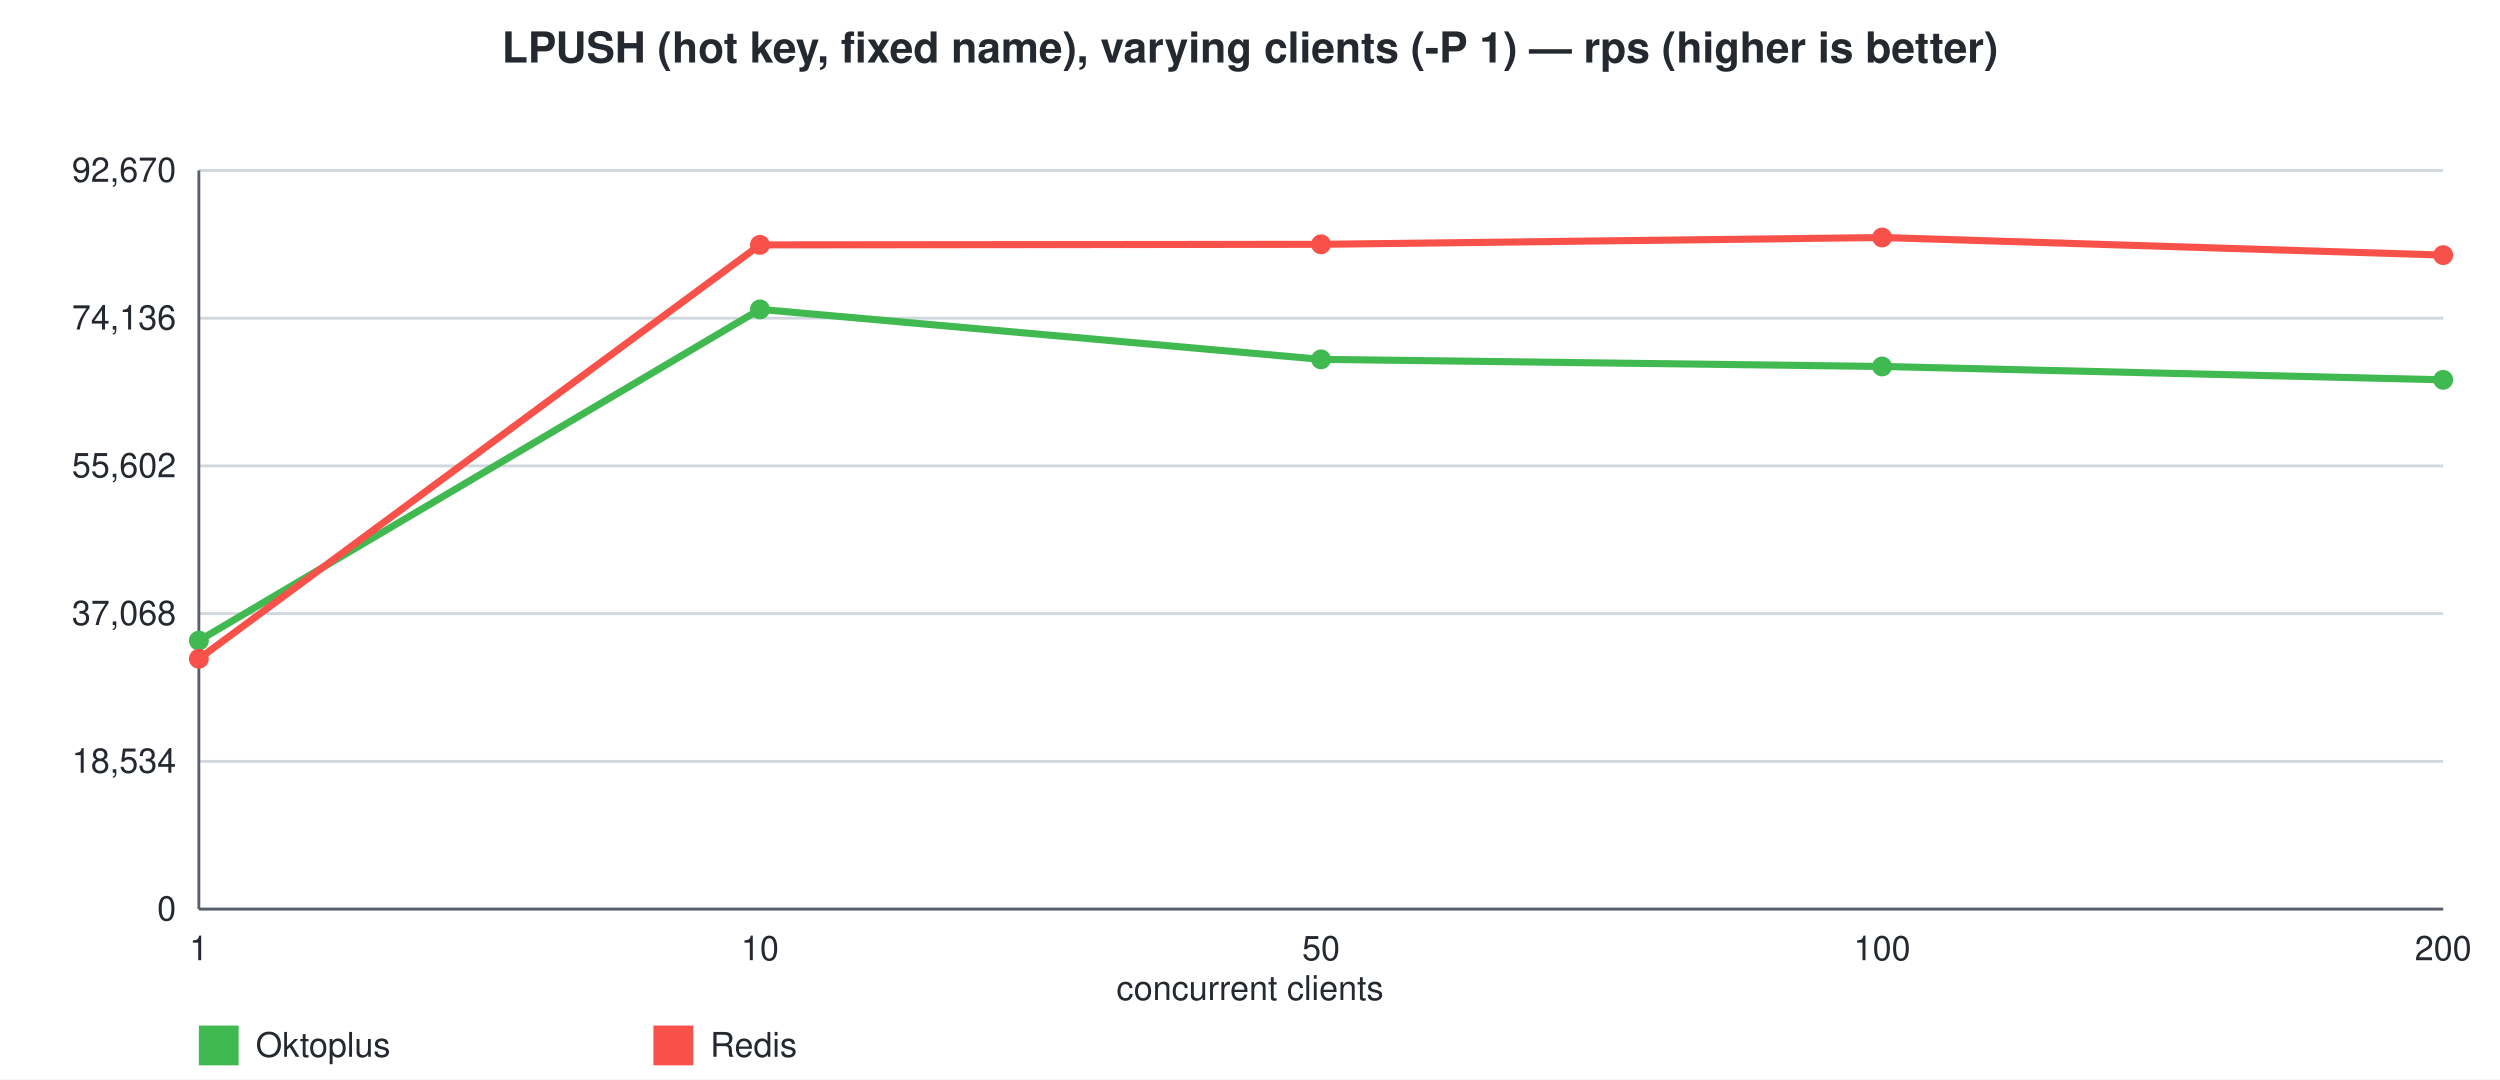
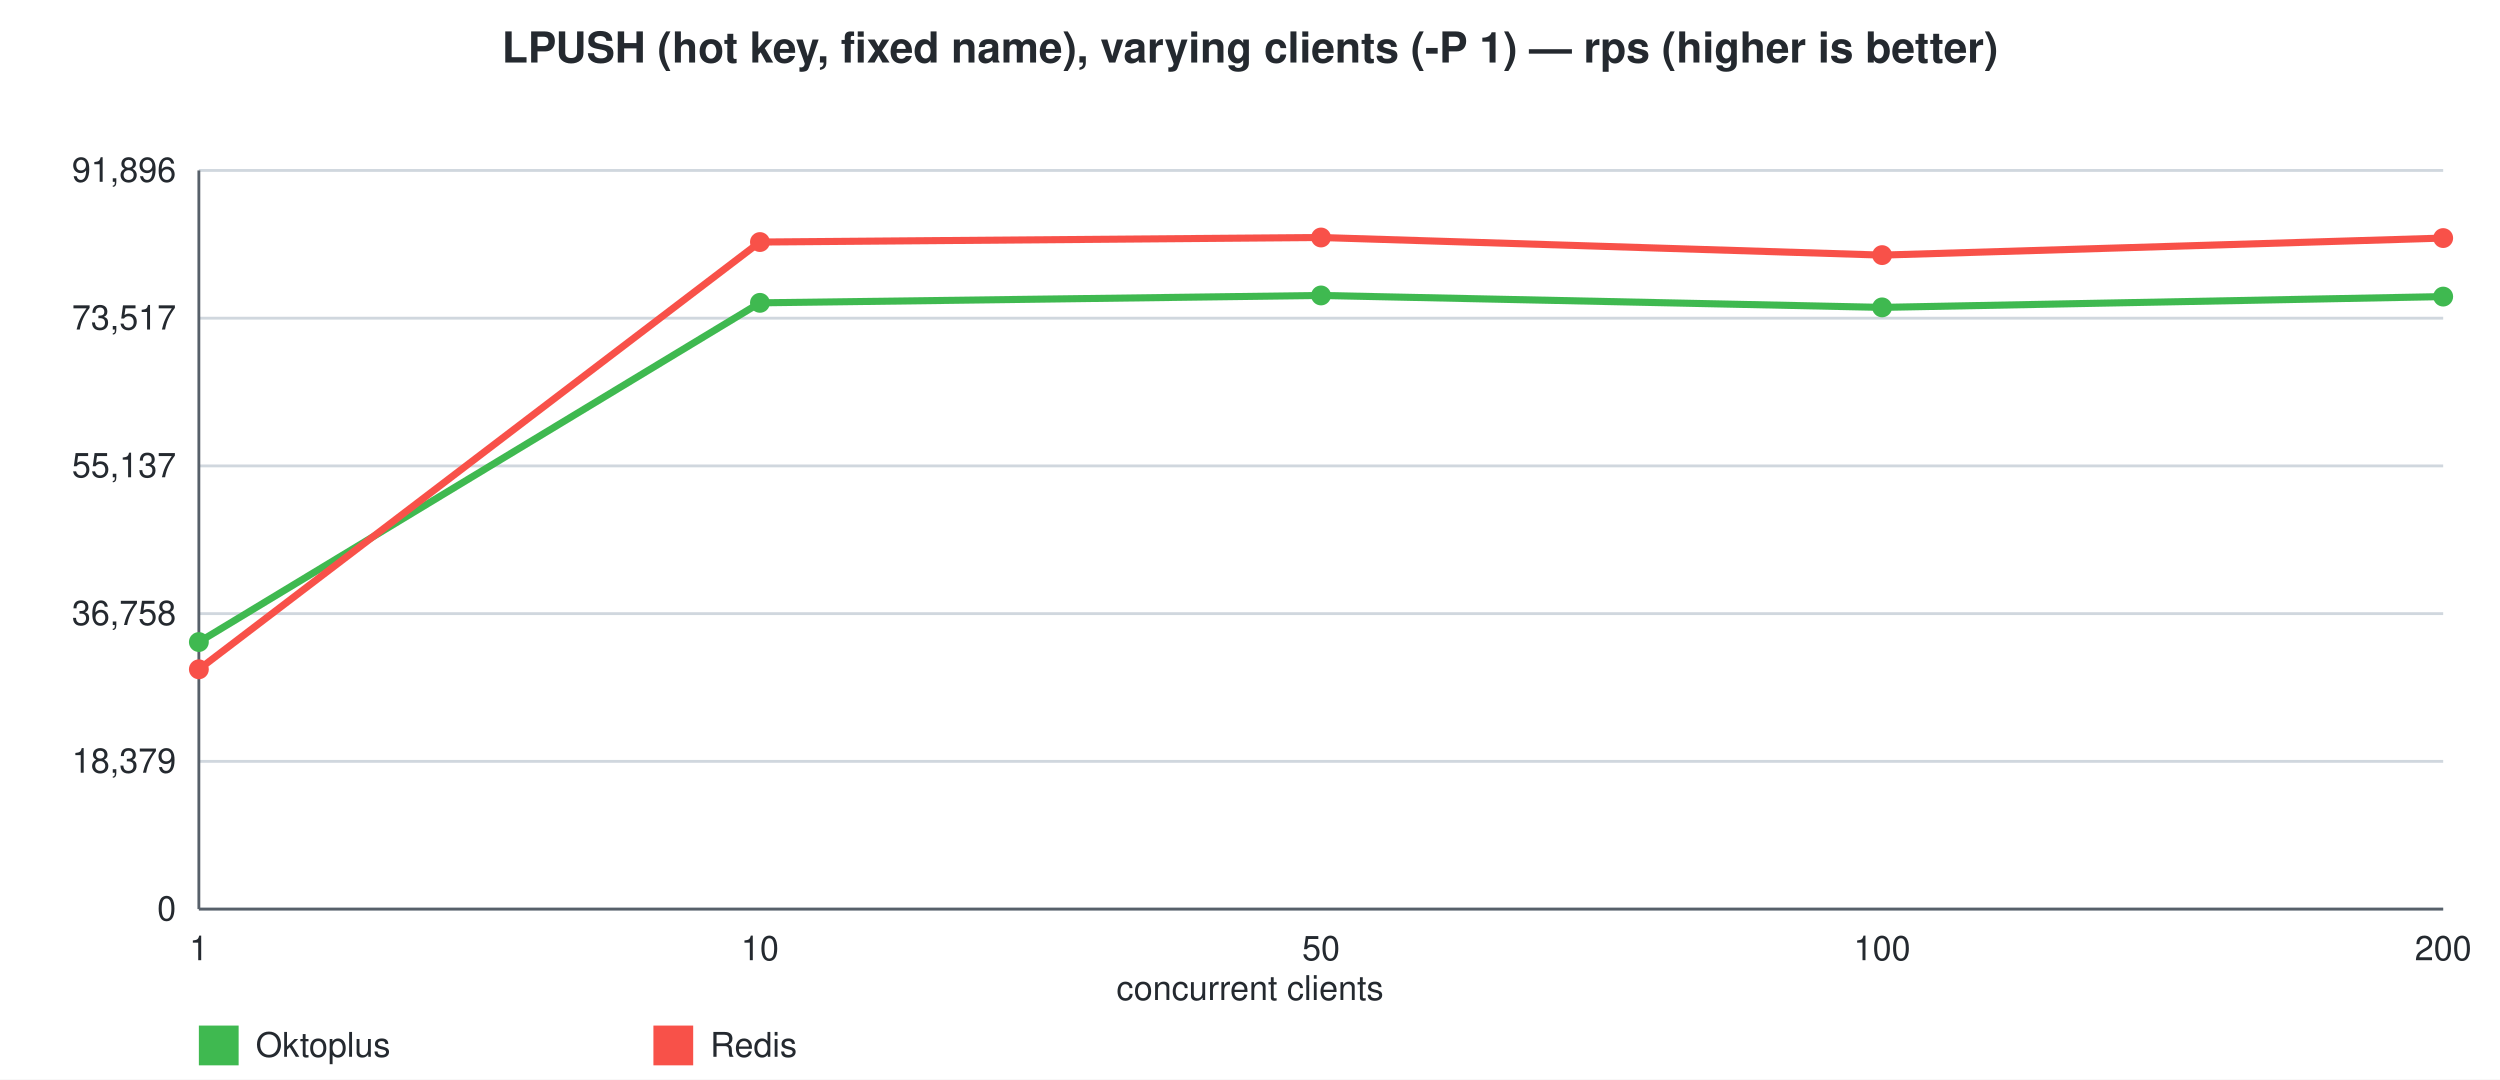
<svg xmlns="http://www.w3.org/2000/svg" width="880" height="380" viewBox="0 0 880 380" font-family="-apple-system, Segoe UI, Helvetica, Arial, sans-serif" font-size="12">
  <rect width="880" height="380" fill="#ffffff" />
  <text x="440.0" y="22" text-anchor="middle" fill="#24292f" font-size="15" font-weight="600">LPUSH (hot key, fixed name), varying clients (-P 1) — rps (higher is better)</text>
  <line x1="70" y1="320.0" x2="860" y2="320.0" stroke="#d0d7de" stroke-width="1" />
  <text x="62" y="324.0" text-anchor="end" fill="#24292f">0</text>
  <line x1="70" y1="268.0" x2="860" y2="268.0" stroke="#d0d7de" stroke-width="1" />
-   <text x="62" y="272.0" text-anchor="end" fill="#24292f">18,534</text>
+   <text x="62" y="272.0" text-anchor="end" fill="#24292f">18,379</text>
  <line x1="70" y1="216.0" x2="860" y2="216.0" stroke="#d0d7de" stroke-width="1" />
-   <text x="62" y="220.0" text-anchor="end" fill="#24292f">37,068</text>
-   <line x1="70" y1="164.0" x2="860" y2="164.0" stroke="#d0d7de" stroke-width="1" />
-   <text x="62" y="168.0" text-anchor="end" fill="#24292f">55,602</text>
-   <line x1="70" y1="112" x2="860" y2="112" stroke="#d0d7de" stroke-width="1" />
-   <text x="62" y="116" text-anchor="end" fill="#24292f">74,136</text>
+   <text x="62" y="220.0" text-anchor="end" fill="#24292f">36,758</text>
+   <line x1="70" y1="164" x2="860" y2="164" stroke="#d0d7de" stroke-width="1" />
+   <text x="62" y="168" text-anchor="end" fill="#24292f">55,137</text>
+   <line x1="70" y1="112.0" x2="860" y2="112.0" stroke="#d0d7de" stroke-width="1" />
+   <text x="62" y="116.0" text-anchor="end" fill="#24292f">73,517</text>
  <line x1="70" y1="60.0" x2="860" y2="60.0" stroke="#d0d7de" stroke-width="1" />
-   <text x="62" y="64.0" text-anchor="end" fill="#24292f">92,670</text>
+   <text x="62" y="64.0" text-anchor="end" fill="#24292f">91,896</text>
  <line x1="70" y1="60" x2="70" y2="320" stroke="#57606a" stroke-width="1" />
  <line x1="70" y1="320" x2="860" y2="320" stroke="#57606a" stroke-width="1" />
  <text x="70.0" y="338" text-anchor="middle" fill="#24292f">1</text>
  <text x="267.5" y="338" text-anchor="middle" fill="#24292f">10</text>
  <text x="465.0" y="338" text-anchor="middle" fill="#24292f">50</text>
  <text x="662.5" y="338" text-anchor="middle" fill="#24292f">100</text>
  <text x="860.0" y="338" text-anchor="middle" fill="#24292f">200</text>
  <text x="440.0" y="352" text-anchor="middle" fill="#24292f">concurrent clients</text>
-   <polyline fill="none" stroke="#3fb950" stroke-width="2.5" points="70.0,225.5 267.5,108.9 465.0,126.5 662.5,129.0 860.0,133.7" />
-   <circle cx="70.0" cy="225.5" r="3.5" fill="#3fb950" />
-   <circle cx="267.5" cy="108.9" r="3.5" fill="#3fb950" />
-   <circle cx="465.0" cy="126.5" r="3.5" fill="#3fb950" />
-   <circle cx="662.5" cy="129.0" r="3.5" fill="#3fb950" />
-   <circle cx="860.0" cy="133.7" r="3.5" fill="#3fb950" />
-   <polyline fill="none" stroke="#f85149" stroke-width="2.5" points="70.0,231.9 267.5,86.2 465.0,86.0 662.5,83.6 860.0,89.8" />
-   <circle cx="70.0" cy="231.9" r="3.5" fill="#f85149" />
-   <circle cx="267.5" cy="86.2" r="3.5" fill="#f85149" />
-   <circle cx="465.0" cy="86.0" r="3.5" fill="#f85149" />
-   <circle cx="662.5" cy="83.6" r="3.5" fill="#f85149" />
-   <circle cx="860.0" cy="89.8" r="3.5" fill="#f85149" />
+   <polyline fill="none" stroke="#3fb950" stroke-width="2.5" points="70.0,226.0 267.5,106.6 465.0,104.0 662.5,108.2 860.0,104.4" />
+   <circle cx="70.0" cy="226.0" r="3.5" fill="#3fb950" />
+   <circle cx="267.5" cy="106.6" r="3.5" fill="#3fb950" />
+   <circle cx="465.0" cy="104.0" r="3.5" fill="#3fb950" />
+   <circle cx="662.5" cy="108.2" r="3.5" fill="#3fb950" />
+   <circle cx="860.0" cy="104.4" r="3.5" fill="#3fb950" />
+   <polyline fill="none" stroke="#f85149" stroke-width="2.5" points="70.0,235.6 267.5,85.2 465.0,83.6 662.5,89.8 860.0,83.8" />
+   <circle cx="70.0" cy="235.6" r="3.5" fill="#f85149" />
+   <circle cx="267.5" cy="85.2" r="3.5" fill="#f85149" />
+   <circle cx="465.0" cy="83.6" r="3.5" fill="#f85149" />
+   <circle cx="662.5" cy="89.8" r="3.5" fill="#f85149" />
+   <circle cx="860.0" cy="83.8" r="3.5" fill="#f85149" />
  <rect x="70" y="361" width="14" height="14" fill="#3fb950" />
  <text x="90" y="372" fill="#24292f">Oktoplus</text>
  <rect x="230" y="361" width="14" height="14" fill="#f85149" />
  <text x="250" y="372" fill="#24292f">Redis</text>
</svg>
